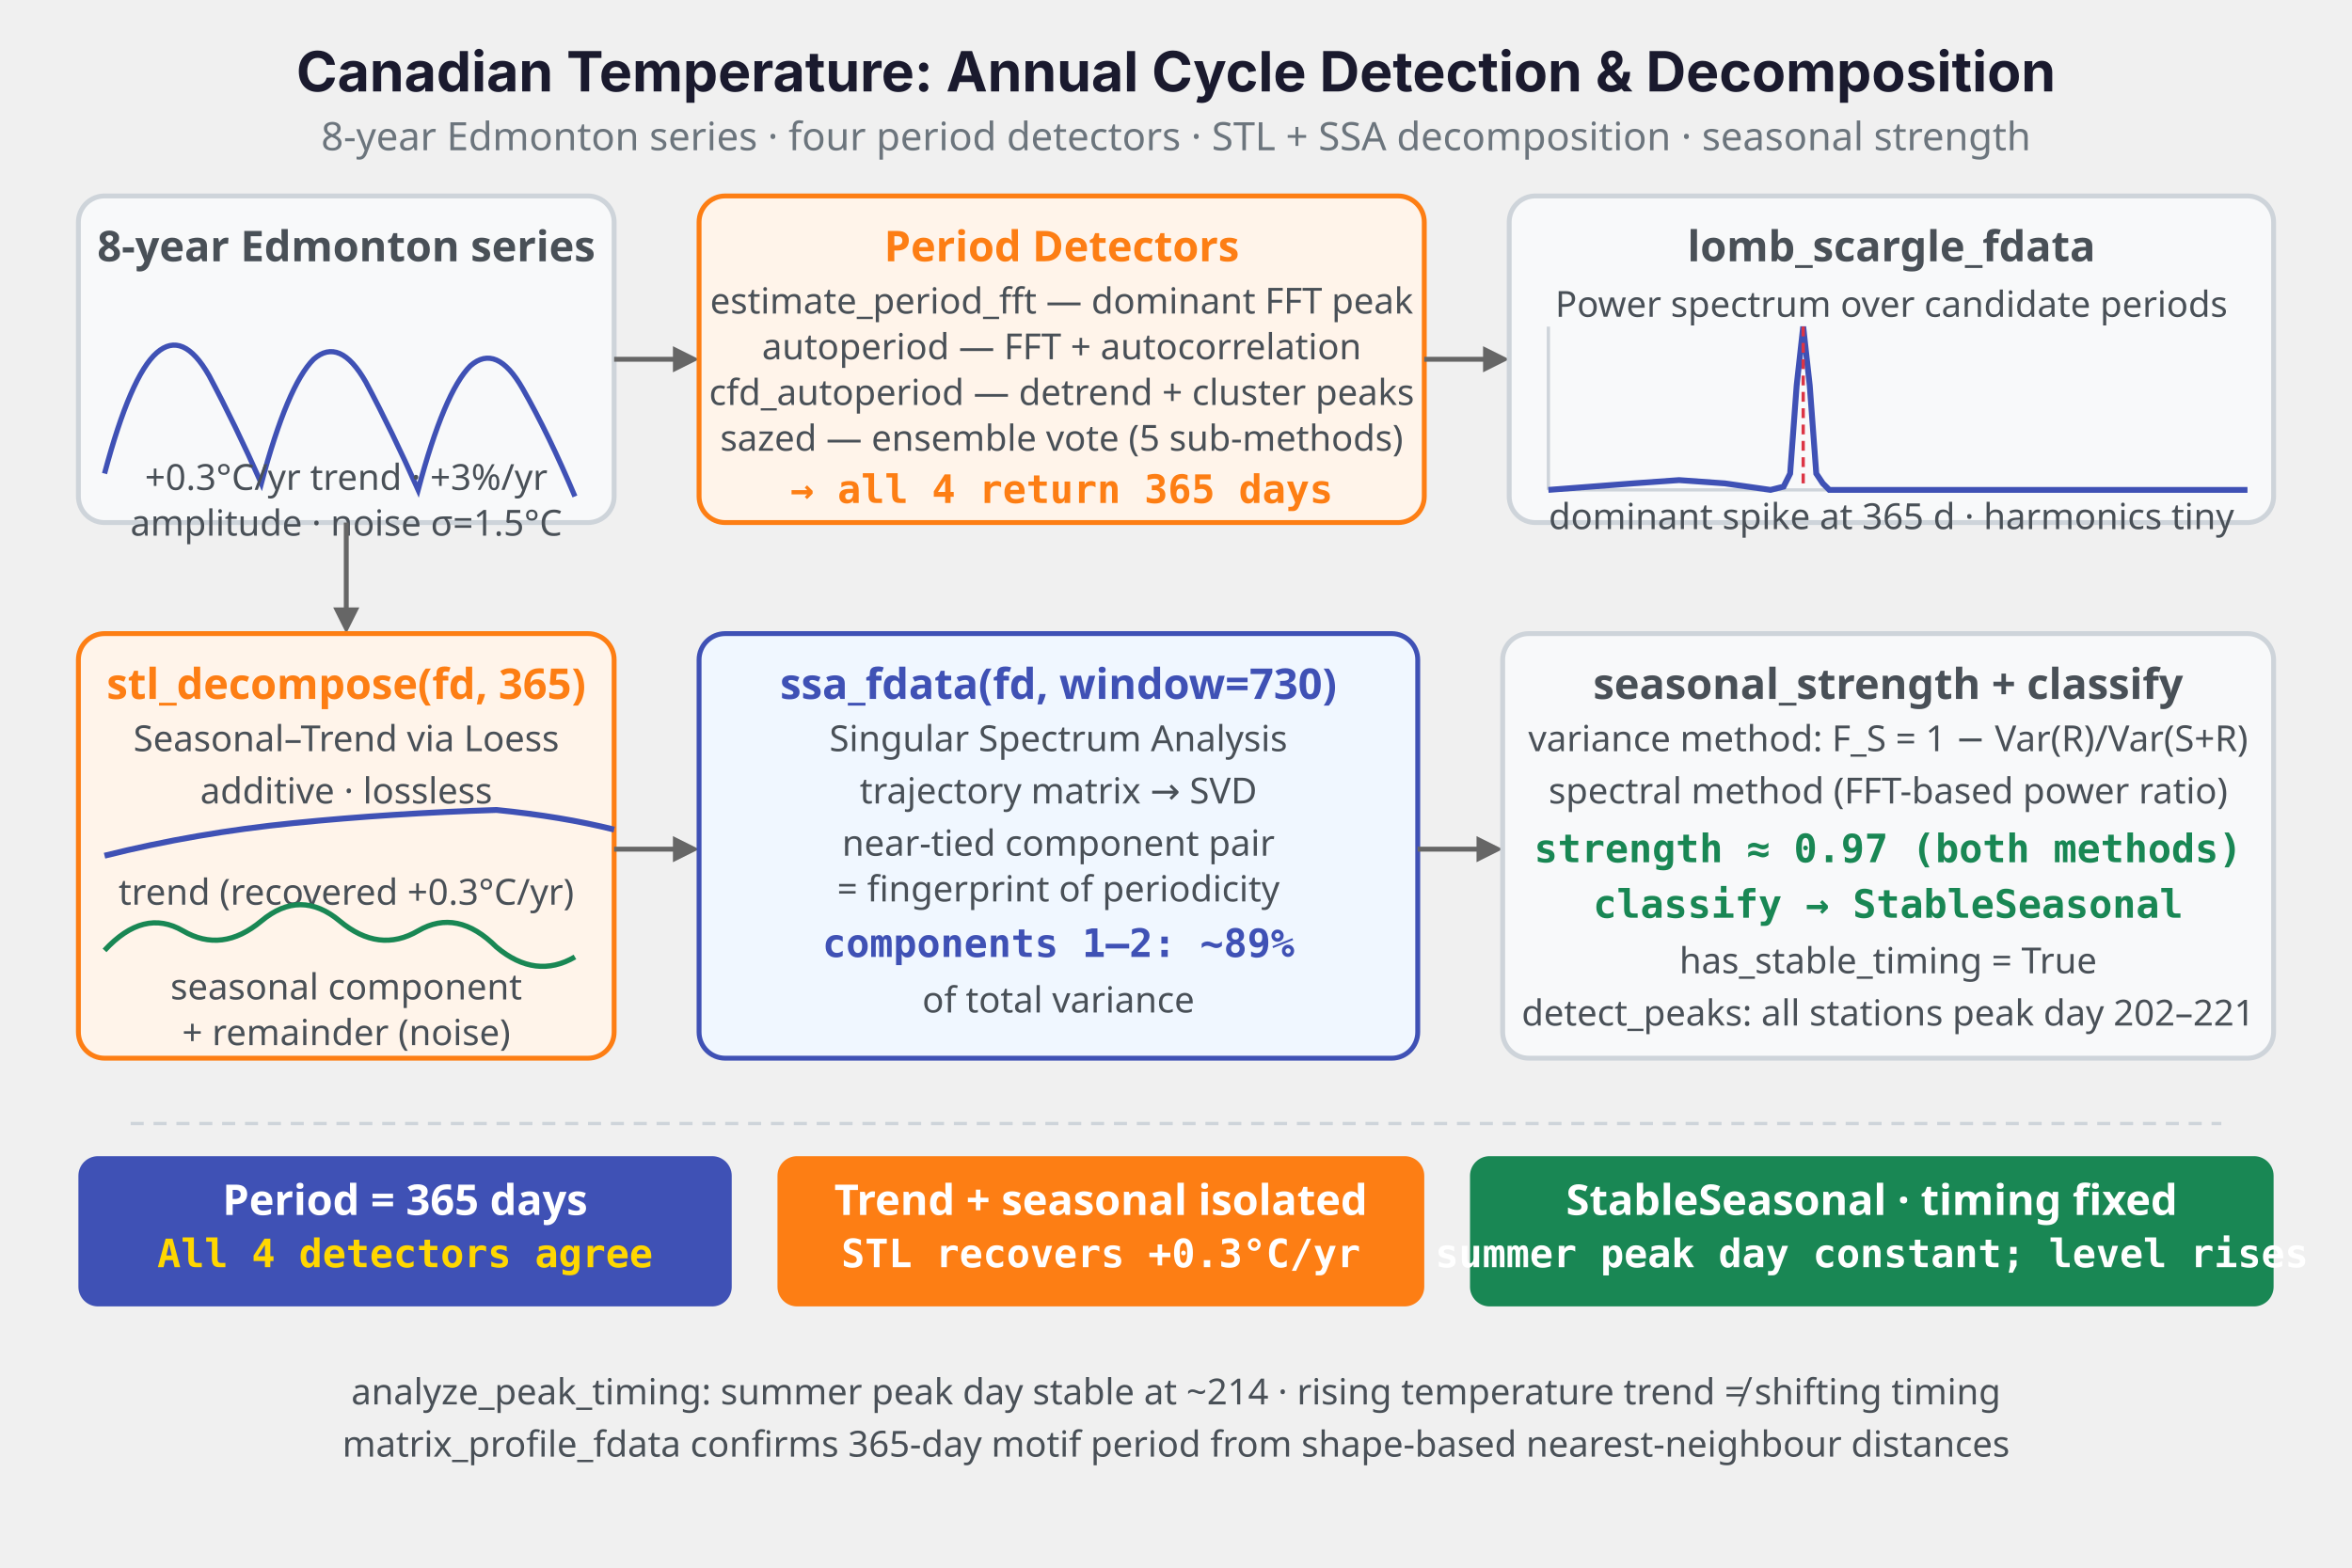
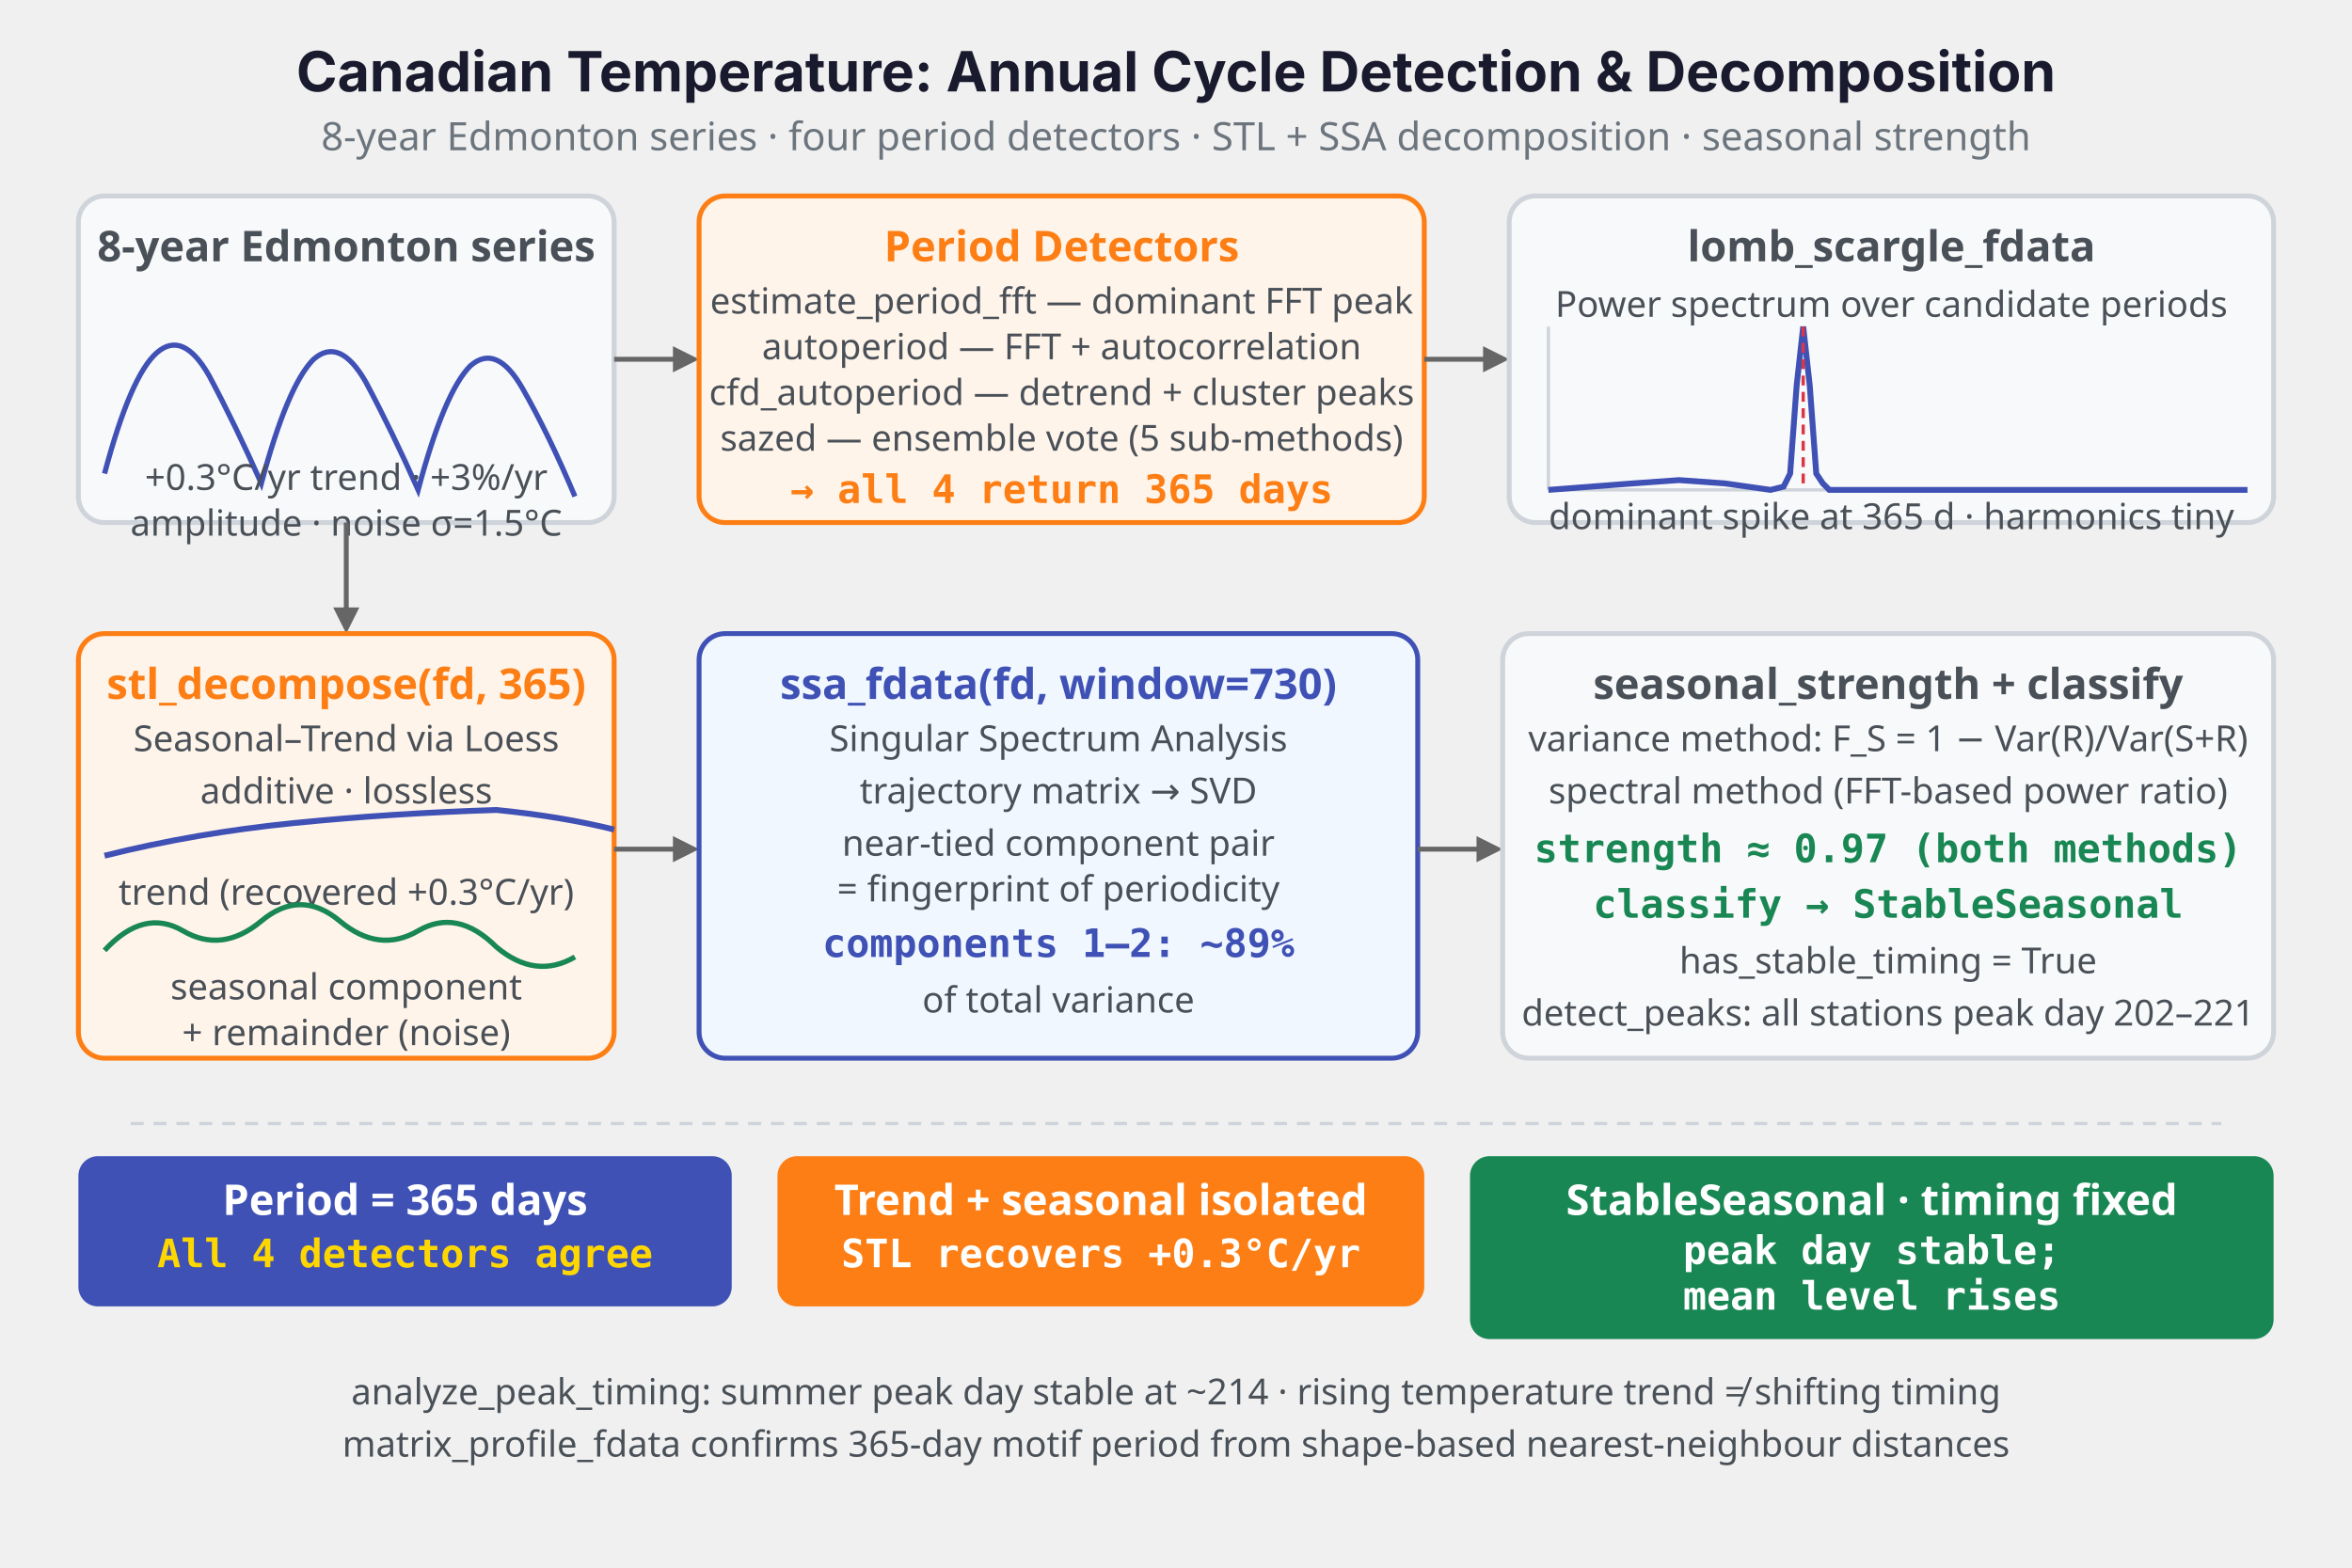
- <svg xmlns="http://www.w3.org/2000/svg" viewBox="0 0 720 480" fill="none" role="img" aria-label="Canadian Temperature: Annual Cycle Detection and Decomposition — period detectors, STL and SSA decomposition, seasonal strength classification">
+ <svg xmlns="http://www.w3.org/2000/svg" viewBox="0 0 720 480" fill="none" role="img" aria-label="Canadian Temperature: Annual Cycle Detection &amp; Decomposition" aria-labelledby="ex-canadian-seasonal-title ex-canadian-seasonal-desc">
  <style>
    .ttl{font:700 17px system-ui,-apple-system,sans-serif;fill:#1a1a2e}
    .sub{font:400 12px system-ui,sans-serif;fill:#6c757d}
    .lab{font:700 13px system-ui,sans-serif}
    .sm{font:400 11px system-ui,sans-serif;fill:#495057}
    .mono{font:600 12px ui-monospace,monospace}
  </style>
  <text class="ttl" x="360" y="28" text-anchor="middle">Canadian Temperature: Annual Cycle Detection &amp; Decomposition</text>
  <text class="sub" x="360" y="46" text-anchor="middle">8-year Edmonton series · four period detectors · STL + SSA decomposition · seasonal strength</text>
  <rect x="24" y="60" width="164" height="100" rx="8" fill="#f8f9fa" stroke="#ced4da" stroke-width="1.5" />
  <text class="lab" x="106" y="80" text-anchor="middle" fill="#495057">8-year Edmonton series</text>
  <path d="M32 145 Q40 115 48 108 Q56 101 64 115 Q72 130 80 148 Q88 118 96 110 Q104 103 112 117 Q120 132 128 150 Q136 120 144 112 Q152 105 160 119 Q168 133 176 152" stroke="#3f51b5" stroke-width="1.6" fill="none" />
  <text class="sm" x="106" y="150" text-anchor="middle">+0.3°C/yr trend · +3%/yr</text>
  <text class="sm" x="106" y="164" text-anchor="middle">amplitude · noise σ=1.5°C</text>
  <line x1="188" y1="110" x2="210" y2="110" stroke="#666" stroke-width="1.5" />
  <polygon points="206,106 214,110 206,114" fill="#666" />
  <rect x="214" y="60" width="222" height="100" rx="8" fill="#fff4ea" stroke="#fd7e14" stroke-width="1.5" />
  <text class="lab" x="325" y="80" text-anchor="middle" fill="#fd7e14">Period Detectors</text>
  <text class="sm" x="325" y="96" text-anchor="middle">estimate_period_fft — dominant FFT peak</text>
  <text class="sm" x="325" y="110" text-anchor="middle">autoperiod — FFT + autocorrelation</text>
  <text class="sm" x="325" y="124" text-anchor="middle">cfd_autoperiod — detrend + cluster peaks</text>
  <text class="sm" x="325" y="138" text-anchor="middle">sazed — ensemble vote (5 sub-methods)</text>
  <text class="mono" x="325" y="154" text-anchor="middle" fill="#fd7e14">→ all 4 return 365 days</text>
  <line x1="436" y1="110" x2="458" y2="110" stroke="#666" stroke-width="1.5" />
  <polygon points="454,106 462,110 454,114" fill="#666" />
  <rect x="462" y="60" width="234" height="100" rx="8" fill="#f8f9fa" stroke="#ced4da" stroke-width="1.5" />
  <text class="lab" x="579" y="80" text-anchor="middle" fill="#495057">lomb_scargle_fdata</text>
  <text class="sm" x="579" y="97" text-anchor="middle">Power spectrum over candidate periods</text>
  <line x1="474" y1="150" x2="474" y2="100" stroke="#ced4da" stroke-width="1.0" />
  <line x1="474" y1="150" x2="688" y2="150" stroke="#ced4da" stroke-width="1.0" />
  <path d="M474 150 L500 148 L514 147 L528 148 L542 150 L546 149 L548 145 L550 118 L552 100 L554 118 L556 145 L558 148 L560 150 L600 150 L640 150 L688 150" stroke="#3f51b5" stroke-width="1.8" fill="none" />
  <line x1="552" y1="100" x2="552" y2="150" stroke="#dc3545" stroke-width="1.0" stroke-dasharray="3,2" />
  <text class="sm" x="579" y="162" text-anchor="middle">dominant spike at 365 d · harmonics tiny</text>
  <line x1="106" y1="160" x2="106" y2="190" stroke="#666" stroke-width="1.5" />
  <polygon points="102,186 106,194 110,186" fill="#666" />
  <rect x="24" y="194" width="164" height="130" rx="8" fill="#fff4ea" stroke="#fd7e14" stroke-width="1.5" />
  <text class="lab" x="106" y="214" text-anchor="middle" fill="#fd7e14">stl_decompose(fd, 365)</text>
  <text class="sm" x="106" y="230" text-anchor="middle">Seasonal–Trend via Loess</text>
  <text class="sm" x="106" y="246" text-anchor="middle">additive · lossless</text>
  <path d="M32 262 Q 60 255 90 252 Q 120 249 152 248 Q 172 250 188 254" stroke="#3f51b5" stroke-width="1.8" fill="none" />
  <text class="sm" x="106" y="277" text-anchor="middle" fill="#3f51b5">trend (recovered +0.3°C/yr)</text>
  <path d="M32 291 Q 44 278 56 285 Q 68 292 80 282 Q 92 272 104 282 Q 116 292 128 285 Q 140 278 152 290 Q 164 300 176 293" stroke="#198754" stroke-width="1.6" fill="none" />
  <text class="sm" x="106" y="306" text-anchor="middle" fill="#198754">seasonal component</text>
  <text class="sm" x="106" y="320" text-anchor="middle" fill="#dc3545">+ remainder (noise)</text>
  <line x1="188" y1="260" x2="210" y2="260" stroke="#666" stroke-width="1.5" />
  <polygon points="206,256 214,260 206,264" fill="#666" />
  <rect x="214" y="194" width="220" height="130" rx="8" fill="#f0f7ff" stroke="#3f51b5" stroke-width="1.5" />
  <text class="lab" x="324" y="214" text-anchor="middle" fill="#3f51b5">ssa_fdata(fd, window=730)</text>
  <text class="sm" x="324" y="230" text-anchor="middle">Singular Spectrum Analysis</text>
  <text class="sm" x="324" y="246" text-anchor="middle">trajectory matrix → SVD</text>
  <text class="sm" x="324" y="262" text-anchor="middle">near-tied component pair</text>
  <text class="sm" x="324" y="276" text-anchor="middle">= fingerprint of periodicity</text>
  <text class="mono" x="324" y="293" text-anchor="middle" fill="#3f51b5">components 1–2: ~89%</text>
  <text class="sm" x="324" y="310" text-anchor="middle">of total variance</text>
  <line x1="434" y1="260" x2="456" y2="260" stroke="#666" stroke-width="1.5" />
  <polygon points="452,256 460,260 452,264" fill="#666" />
  <rect x="460" y="194" width="236" height="130" rx="8" fill="#f8f9fa" stroke="#ced4da" stroke-width="1.5" />
  <text class="lab" x="578" y="214" text-anchor="middle" fill="#495057">seasonal_strength + classify</text>
  <text class="sm" x="578" y="230" text-anchor="middle">variance method: F_S = 1 − Var(R)/Var(S+R)</text>
  <text class="sm" x="578" y="246" text-anchor="middle">spectral method (FFT-based power ratio)</text>
  <text class="mono" x="578" y="264" text-anchor="middle" fill="#198754">strength ≈ 0.97 (both methods)</text>
  <text class="mono" x="578" y="281" text-anchor="middle" fill="#198754">classify → StableSeasonal</text>
  <text class="sm" x="578" y="298" text-anchor="middle">has_stable_timing = True</text>
  <text class="sm" x="578" y="314" text-anchor="middle">detect_peaks: all stations peak day 202–221</text>
  <line x1="40" y1="344" x2="680" y2="344" stroke="#ced4da" stroke-width="1.0" stroke-dasharray="4,3" />
  <rect x="24" y="354" width="200" height="46" rx="6" fill="#3f51b5" stroke="none" />
  <text class="lab" x="124" y="372" text-anchor="middle" fill="white">Period = 365 days</text>
  <text class="mono" x="124" y="388" text-anchor="middle" fill="#FFD700">All 4 detectors agree</text>
  <rect x="238" y="354" width="198" height="46" rx="6" fill="#fd7e14" stroke="none" />
  <text class="lab" x="337" y="372" text-anchor="middle" fill="white">Trend + seasonal isolated</text>
  <text class="mono" x="337" y="388" text-anchor="middle" fill="white">STL recovers +0.3°C/yr</text>
-   <rect x="450" y="354" width="246" height="46" rx="6" fill="#198754" stroke="none" />
+   <rect x="450" y="354" width="246" height="56" rx="6" fill="#198754" stroke="none" />
  <text class="lab" x="573" y="372" text-anchor="middle" fill="white">StableSeasonal · timing fixed</text>
-   <text class="mono" x="573" y="388" text-anchor="middle" fill="white">summer peak day constant; level rises</text>
+   <text class="mono" x="573" y="387" text-anchor="middle" fill="white">peak day stable;</text>
+   <text class="mono" x="573" y="401" text-anchor="middle" fill="white">mean level rises</text>
  <text class="sm" x="360" y="430" text-anchor="middle">analyze_peak_timing: summer peak day stable at ~214 · rising temperature trend ≠ shifting timing</text>
  <text class="sm" x="360" y="446" text-anchor="middle">matrix_profile_fdata confirms 365-day motif period from shape-based nearest-neighbour distances</text>
</svg>
